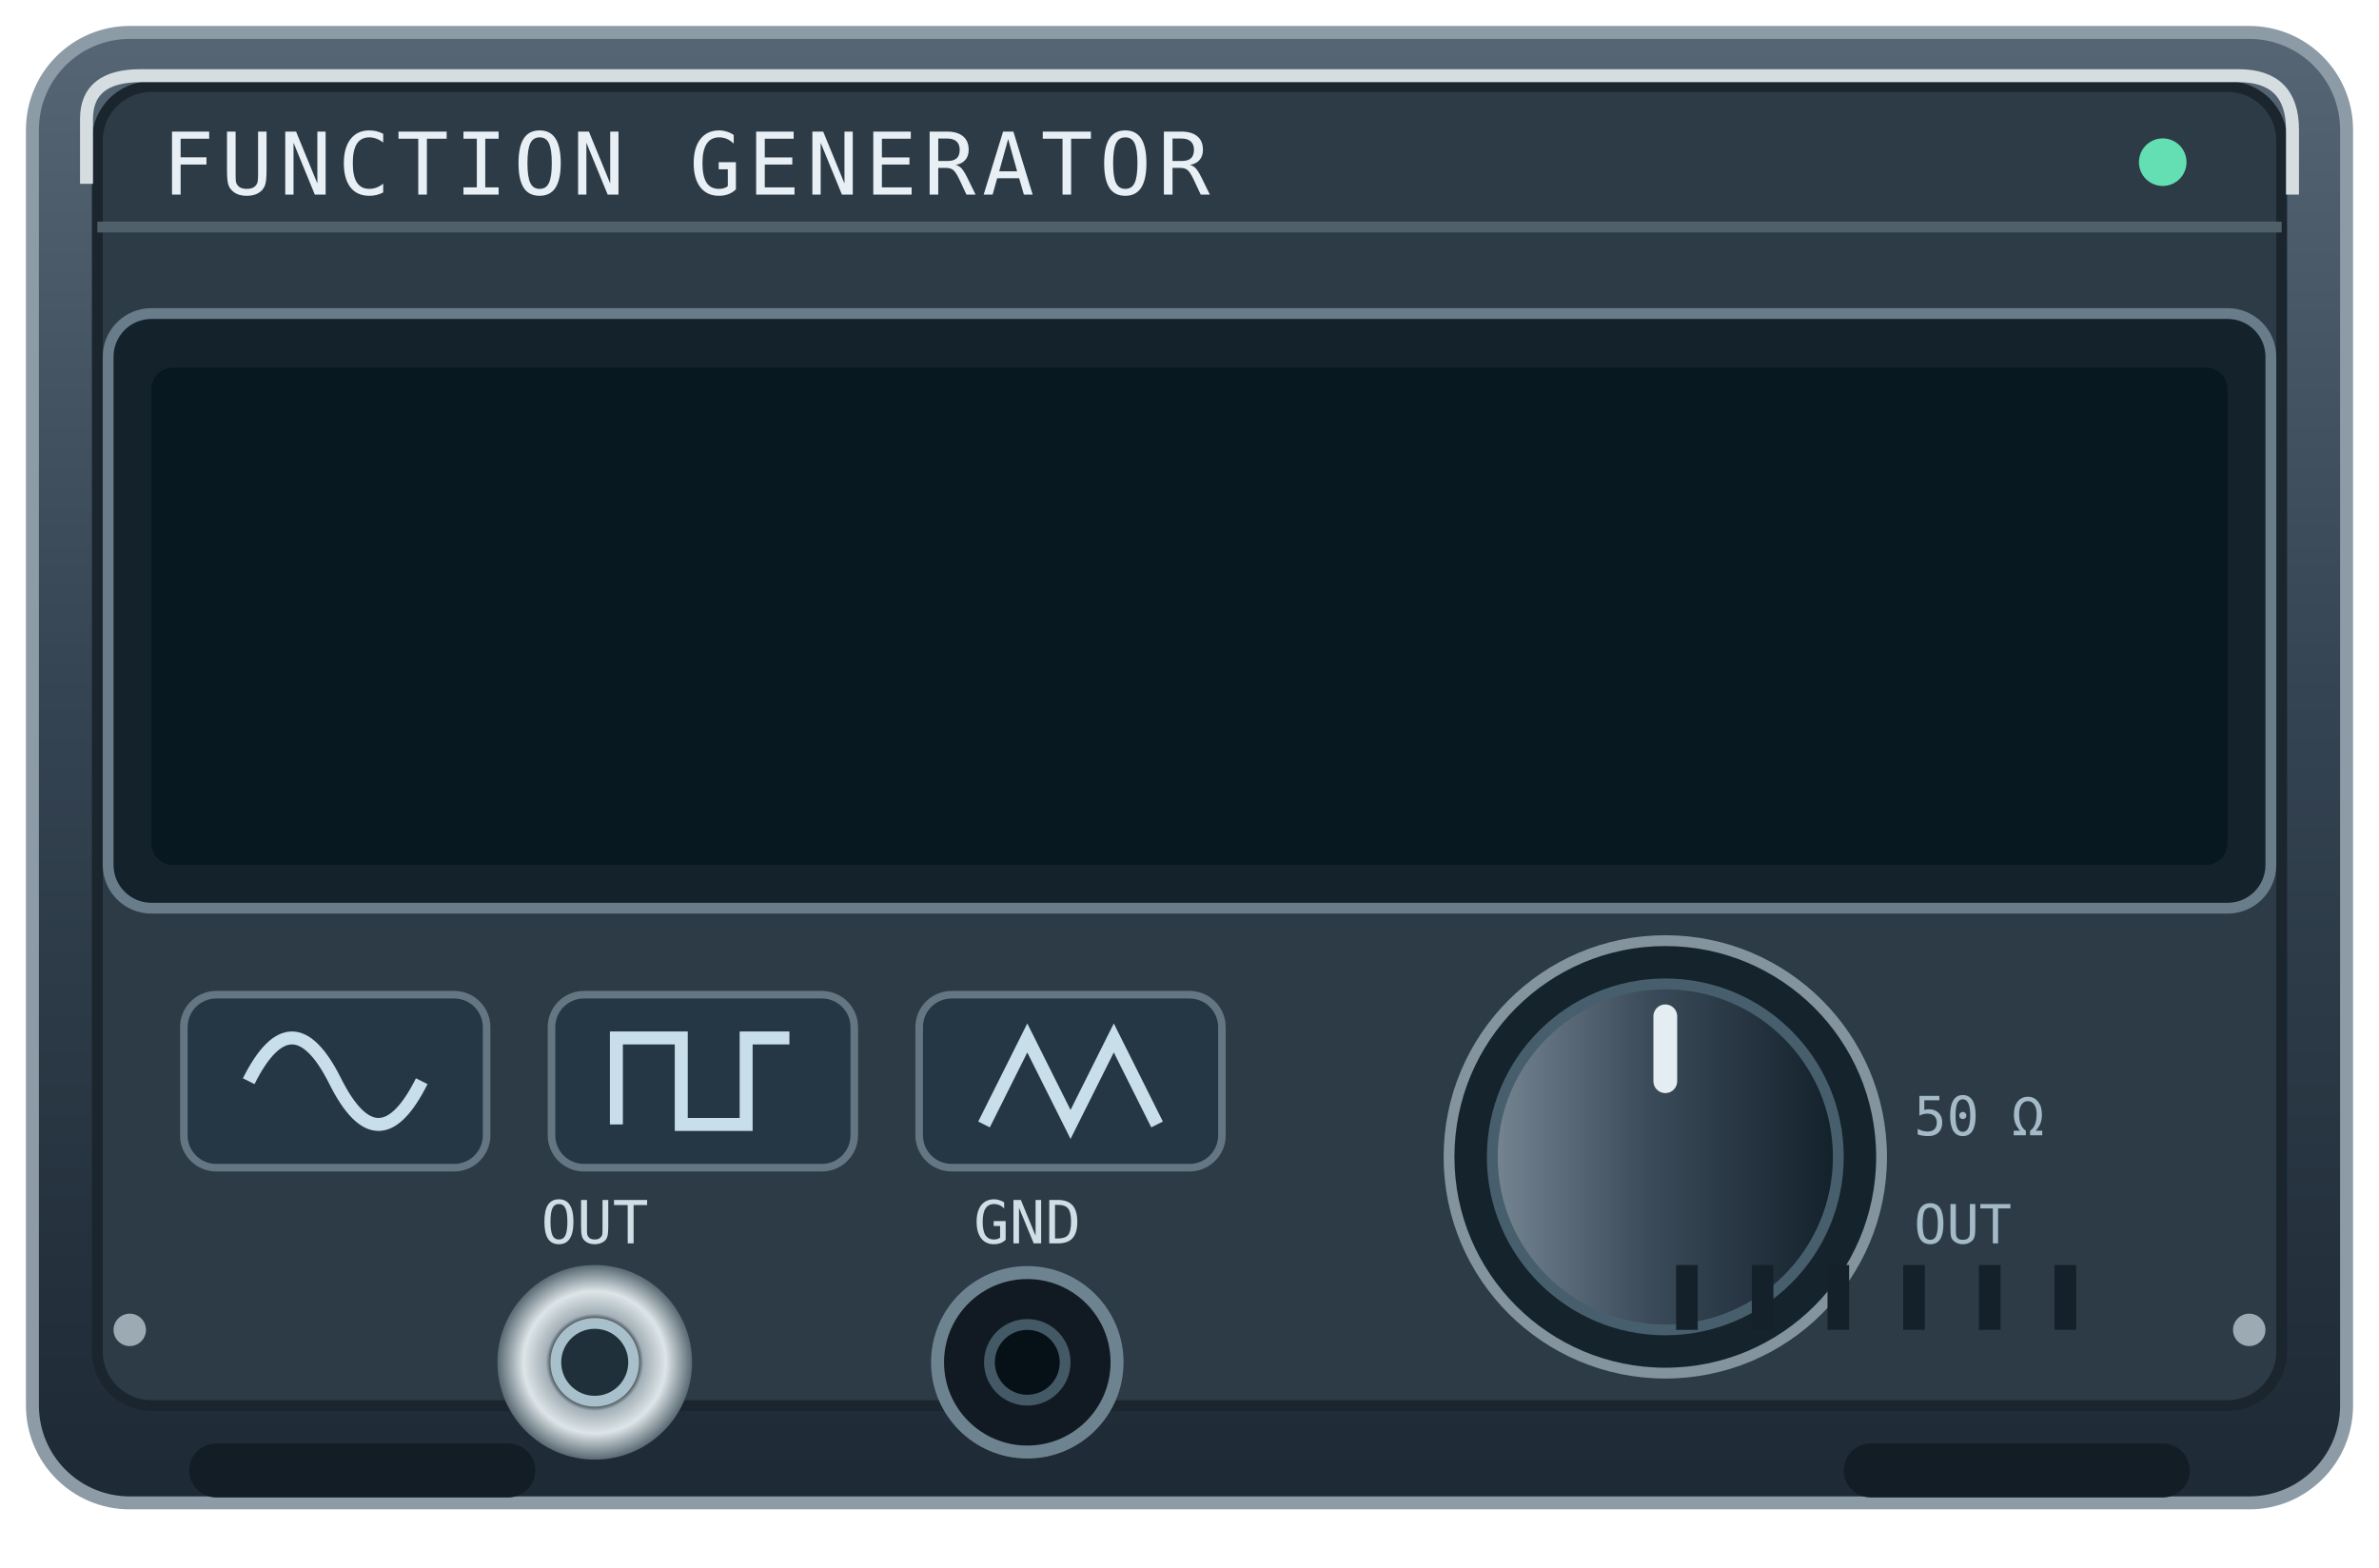
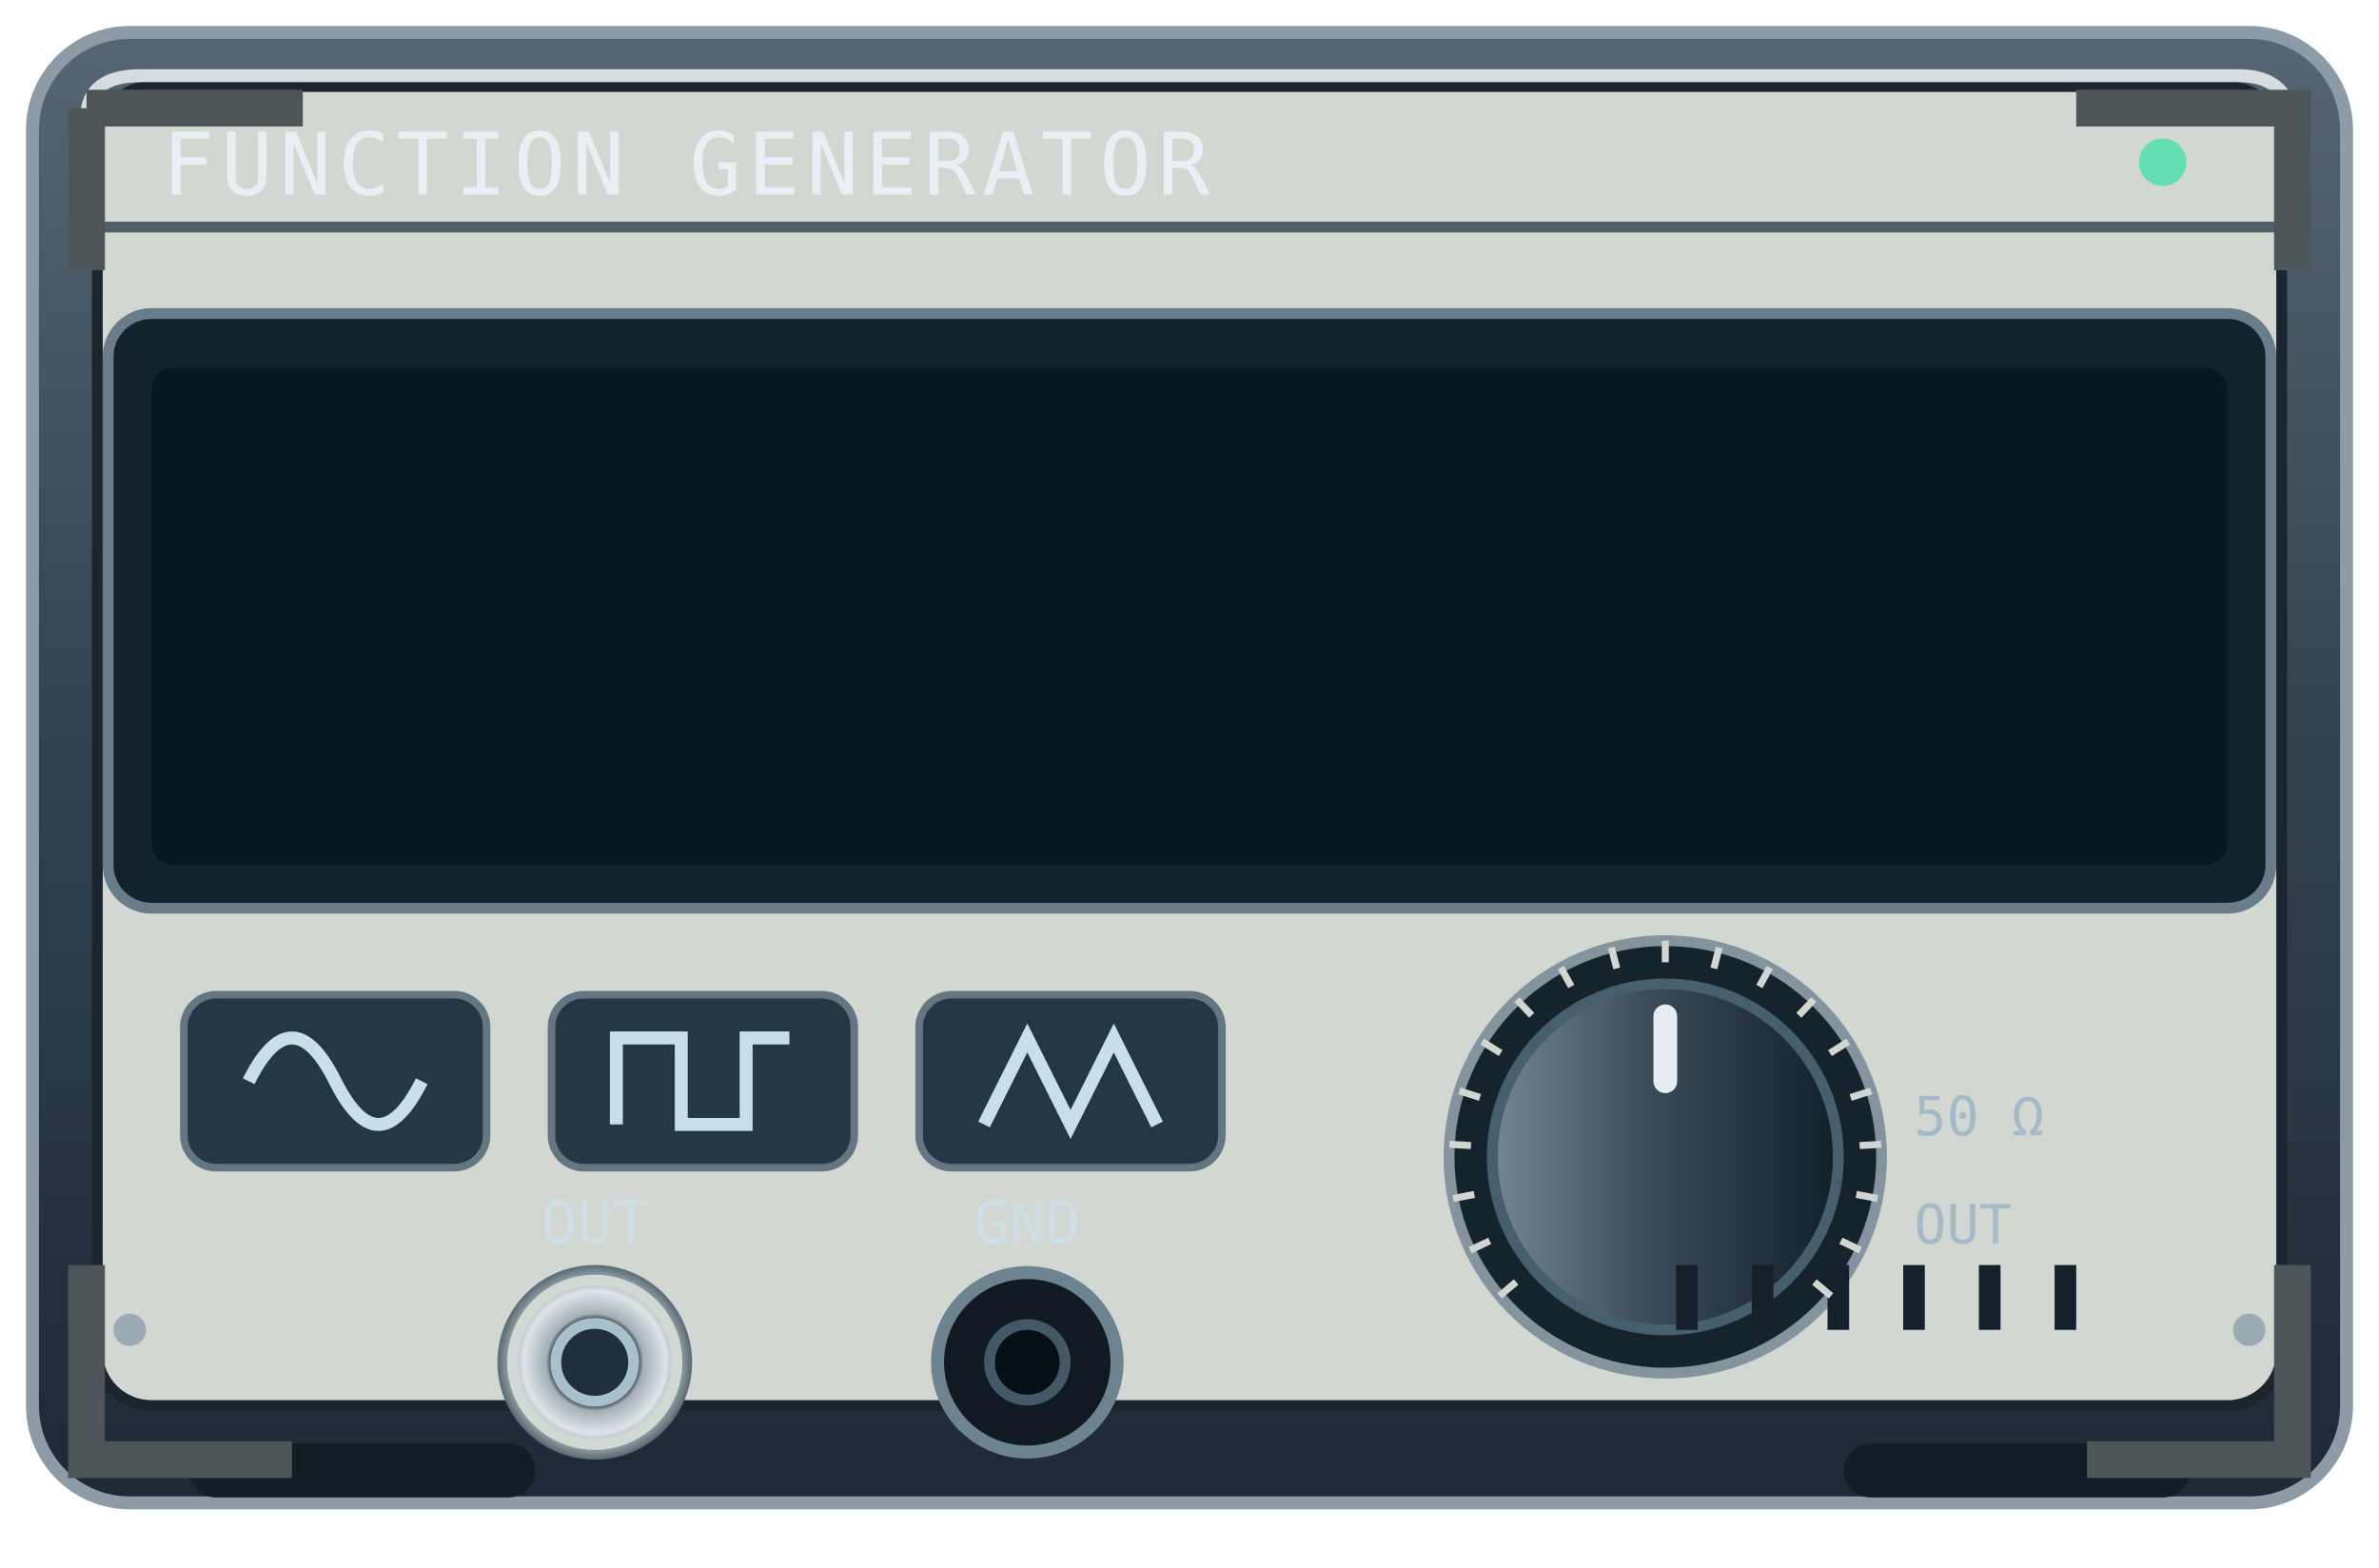
<svg xmlns="http://www.w3.org/2000/svg" width="220" height="145" viewBox="0 0 220 145" aria-label="Generic laboratory signal generator">
  <defs>
    <linearGradient id="case" x2="0" y2="1">
      <stop stop-color="#566675" />
      <stop offset=".45" stop-color="#354452" />
      <stop offset="1" stop-color="#1d2934" />
    </linearGradient>
    <linearGradient id="knob">
      <stop stop-color="#758592" />
      <stop offset=".45" stop-color="#3b4b59" />
      <stop offset="1" stop-color="#12202a" />
    </linearGradient>
    <radialGradient id="socket">
      <stop stop-color="#111921" />
      <stop offset=".42" stop-color="#10171e" />
      <stop offset=".5" stop-color="#a3b0b7" />
      <stop offset=".73" stop-color="#dde5e8" />
      <stop offset="1" stop-color="#596972" />
    </radialGradient>
  </defs>
  <rect x="3" y="3" width="214" height="136" rx="9" fill="url(#case)" stroke="#8c9ba6" stroke-width="1.2" />
-   <rect x="9" y="8" width="202" height="122" rx="5" fill="#2d3b47" stroke="#1a252e" />
+   <rect x="9" y="8" width="202" height="122" rx="5" fill="#d2d7d1" stroke="#1a252e" />
  <path d="M9 21H211" stroke="#50606b" />
  <text x="15" y="18" fill="#e8f0f5" font-size="8" font-family="monospace" letter-spacing=".6">FUNCTION GENERATOR</text>
  <circle cx="200" cy="15" r="2.2" fill="#63dfb3" />
  <rect x="10" y="29" width="200" height="55" rx="4" fill="#14222c" stroke="#687c8a" />
  <rect x="14" y="34" width="192" height="46" rx="2" fill="#071821" />
  <g fill="#253745" stroke="#637682" stroke-width=".7">
    <rect x="17" y="92" width="28" height="16" rx="3" />
    <rect x="51" y="92" width="28" height="16" rx="3" />
    <rect x="85" y="92" width="28" height="16" rx="3" />
  </g>
  <g fill="none" stroke="#c8dfe9" stroke-width="1.2">
    <path d="M23 100Q27 92 31 100T39 100" />
    <path d="M57 104V96H63V104H69V96H73" />
    <path d="M91 104L95 96L99 104L103 96L107 104" />
  </g>
  <circle cx="154" cy="107" r="20" fill="#15232c" stroke="#84949e" />
  <circle cx="154" cy="107" r="16" fill="url(#knob)" stroke="#475f6d" />
  <path d="M154 94V100" stroke="#e4edf1" stroke-width="2.2" stroke-linecap="round" />
  <g fill="#a5bac7" font-size="5" font-family="monospace">
    <text x="177" y="105">50 Ω</text>
    <text x="177" y="115">OUT</text>
  </g>
  <g>
    <circle cx="55" cy="126" r="9" fill="url(#socket)" />
    <circle cx="55" cy="126" r="3.6" fill="#1f303a" stroke="#a8c0cb" />
    <circle cx="95" cy="126" r="8.3" fill="#111a23" stroke="#6e8390" stroke-width="1.2" />
    <circle cx="95" cy="126" r="3.5" fill="#061017" stroke="#435965" />
  </g>
  <g fill="#d0dee6" font-size="5.5" font-family="monospace" text-anchor="middle">
    <text x="55" y="115">OUT</text>
    <text x="95" y="115">GND</text>
  </g>
  <path d="M20 136H47M173 136H200" stroke="#131d25" stroke-width="5" stroke-linecap="round" />
  <defs>
    <clipPath id="art078-display-exclusion" clipPathUnits="userSpaceOnUse">
      <path d="M0 0H220V145H0Z M14 34H206V80H14Z" fill-rule="evenodd" clip-rule="evenodd" />
    </clipPath>
  </defs>
  <g data-art078="physical-refinement" pointer-events="none" clip-path="url(#art078-display-exclusion)">
    <path d="M8 17V11Q8 7 13 7H207Q212 7 212 12V18" fill="none" stroke="#d5dde1" stroke-width="1.2" />
    <path d="M156 117V123" fill="none" stroke="#15212a" stroke-width="2" />
    <path d="M163 117V123" fill="none" stroke="#15212a" stroke-width="2" />
    <path d="M170 117V123" fill="none" stroke="#15212a" stroke-width="2" />
    <path d="M177 117V123" fill="none" stroke="#15212a" stroke-width="2" />
    <path d="M184 117V123" fill="none" stroke="#15212a" stroke-width="2" />
    <path d="M191 117V123" fill="none" stroke="#15212a" stroke-width="2" />
    <circle cx="12" cy="123" r="1.5" fill="#9baab3" stroke="none" stroke-width="0.5" />
    <circle cx="208" cy="123" r="1.5" fill="#9baab3" stroke="none" stroke-width="0.5" />
+     <g data-art080="signalgen">
+       <path d="M140.211 118.57L138.679 119.856" fill="none" stroke="#d2d6d1" stroke-width="0.65" />
+       <path d="M137.761 114.765L135.957 115.628" fill="none" stroke="#d2d6d1" stroke-width="0.65" />
+       <path d="M136.337 110.469L134.375 110.854" fill="none" stroke="#d2d6d1" stroke-width="0.65" />
+       <path d="M136.03 105.953L134.034 105.837" fill="none" stroke="#d2d6d1" stroke-width="0.65" />
+       <path d="M136.86 101.504L134.955 100.893" fill="none" stroke="#d2d6d1" stroke-width="0.65" />
+       <path d="M138.772 97.402L137.08 96.336" fill="none" stroke="#d2d6d1" stroke-width="0.65" />
+       <path d="M141.648 93.907L140.275 92.453" fill="none" stroke="#d2d6d1" stroke-width="0.65" />
+       <path d="M145.304 91.24L144.338 89.489" fill="none" stroke="#d2d6d1" stroke-width="0.65" />
+       <path d="M149.51 89.569L149.011 87.632" fill="none" stroke="#d2d6d1" stroke-width="0.65" />
+       <path d="M154 89L154 87" fill="none" stroke="#d2d6d1" stroke-width="0.65" />
+       <path d="M158.49 89.569L158.989 87.632" fill="none" stroke="#d2d6d1" stroke-width="0.65" />
+       <path d="M162.696 91.24L163.662 89.489" fill="none" stroke="#d2d6d1" stroke-width="0.65" />
+       <path d="M166.352 93.907L167.725 92.453" fill="none" stroke="#d2d6d1" stroke-width="0.65" />
+       <path d="M169.228 97.402L170.92 96.336" fill="none" stroke="#d2d6d1" stroke-width="0.65" />
+       <path d="M171.14 101.504L173.045 100.893" fill="none" stroke="#d2d6d1" stroke-width="0.65" />
+       <path d="M171.97 105.953L173.966 105.837" fill="none" stroke="#d2d6d1" stroke-width="0.65" />
+       <path d="M171.663 110.469L173.625 110.854" fill="none" stroke="#d2d6d1" stroke-width="0.65" />
+       <path d="M170.239 114.765L172.043 115.628" fill="none" stroke="#d2d6d1" stroke-width="0.65" />
+       <path d="M167.789 118.57L169.321 119.856" fill="none" stroke="#d2d6d1" stroke-width="0.65" />
+       <circle cx="55" cy="126" r="7.6" fill="none" stroke="#d2d8d4" stroke-width="1" />
+       <path d="M8 10H28M8 10V25M192 10H212V25M8 117V135H27M193 135H212V117" fill="none" stroke="#4c5558" stroke-width="3.4" />
+     </g>
  </g>
</svg>
